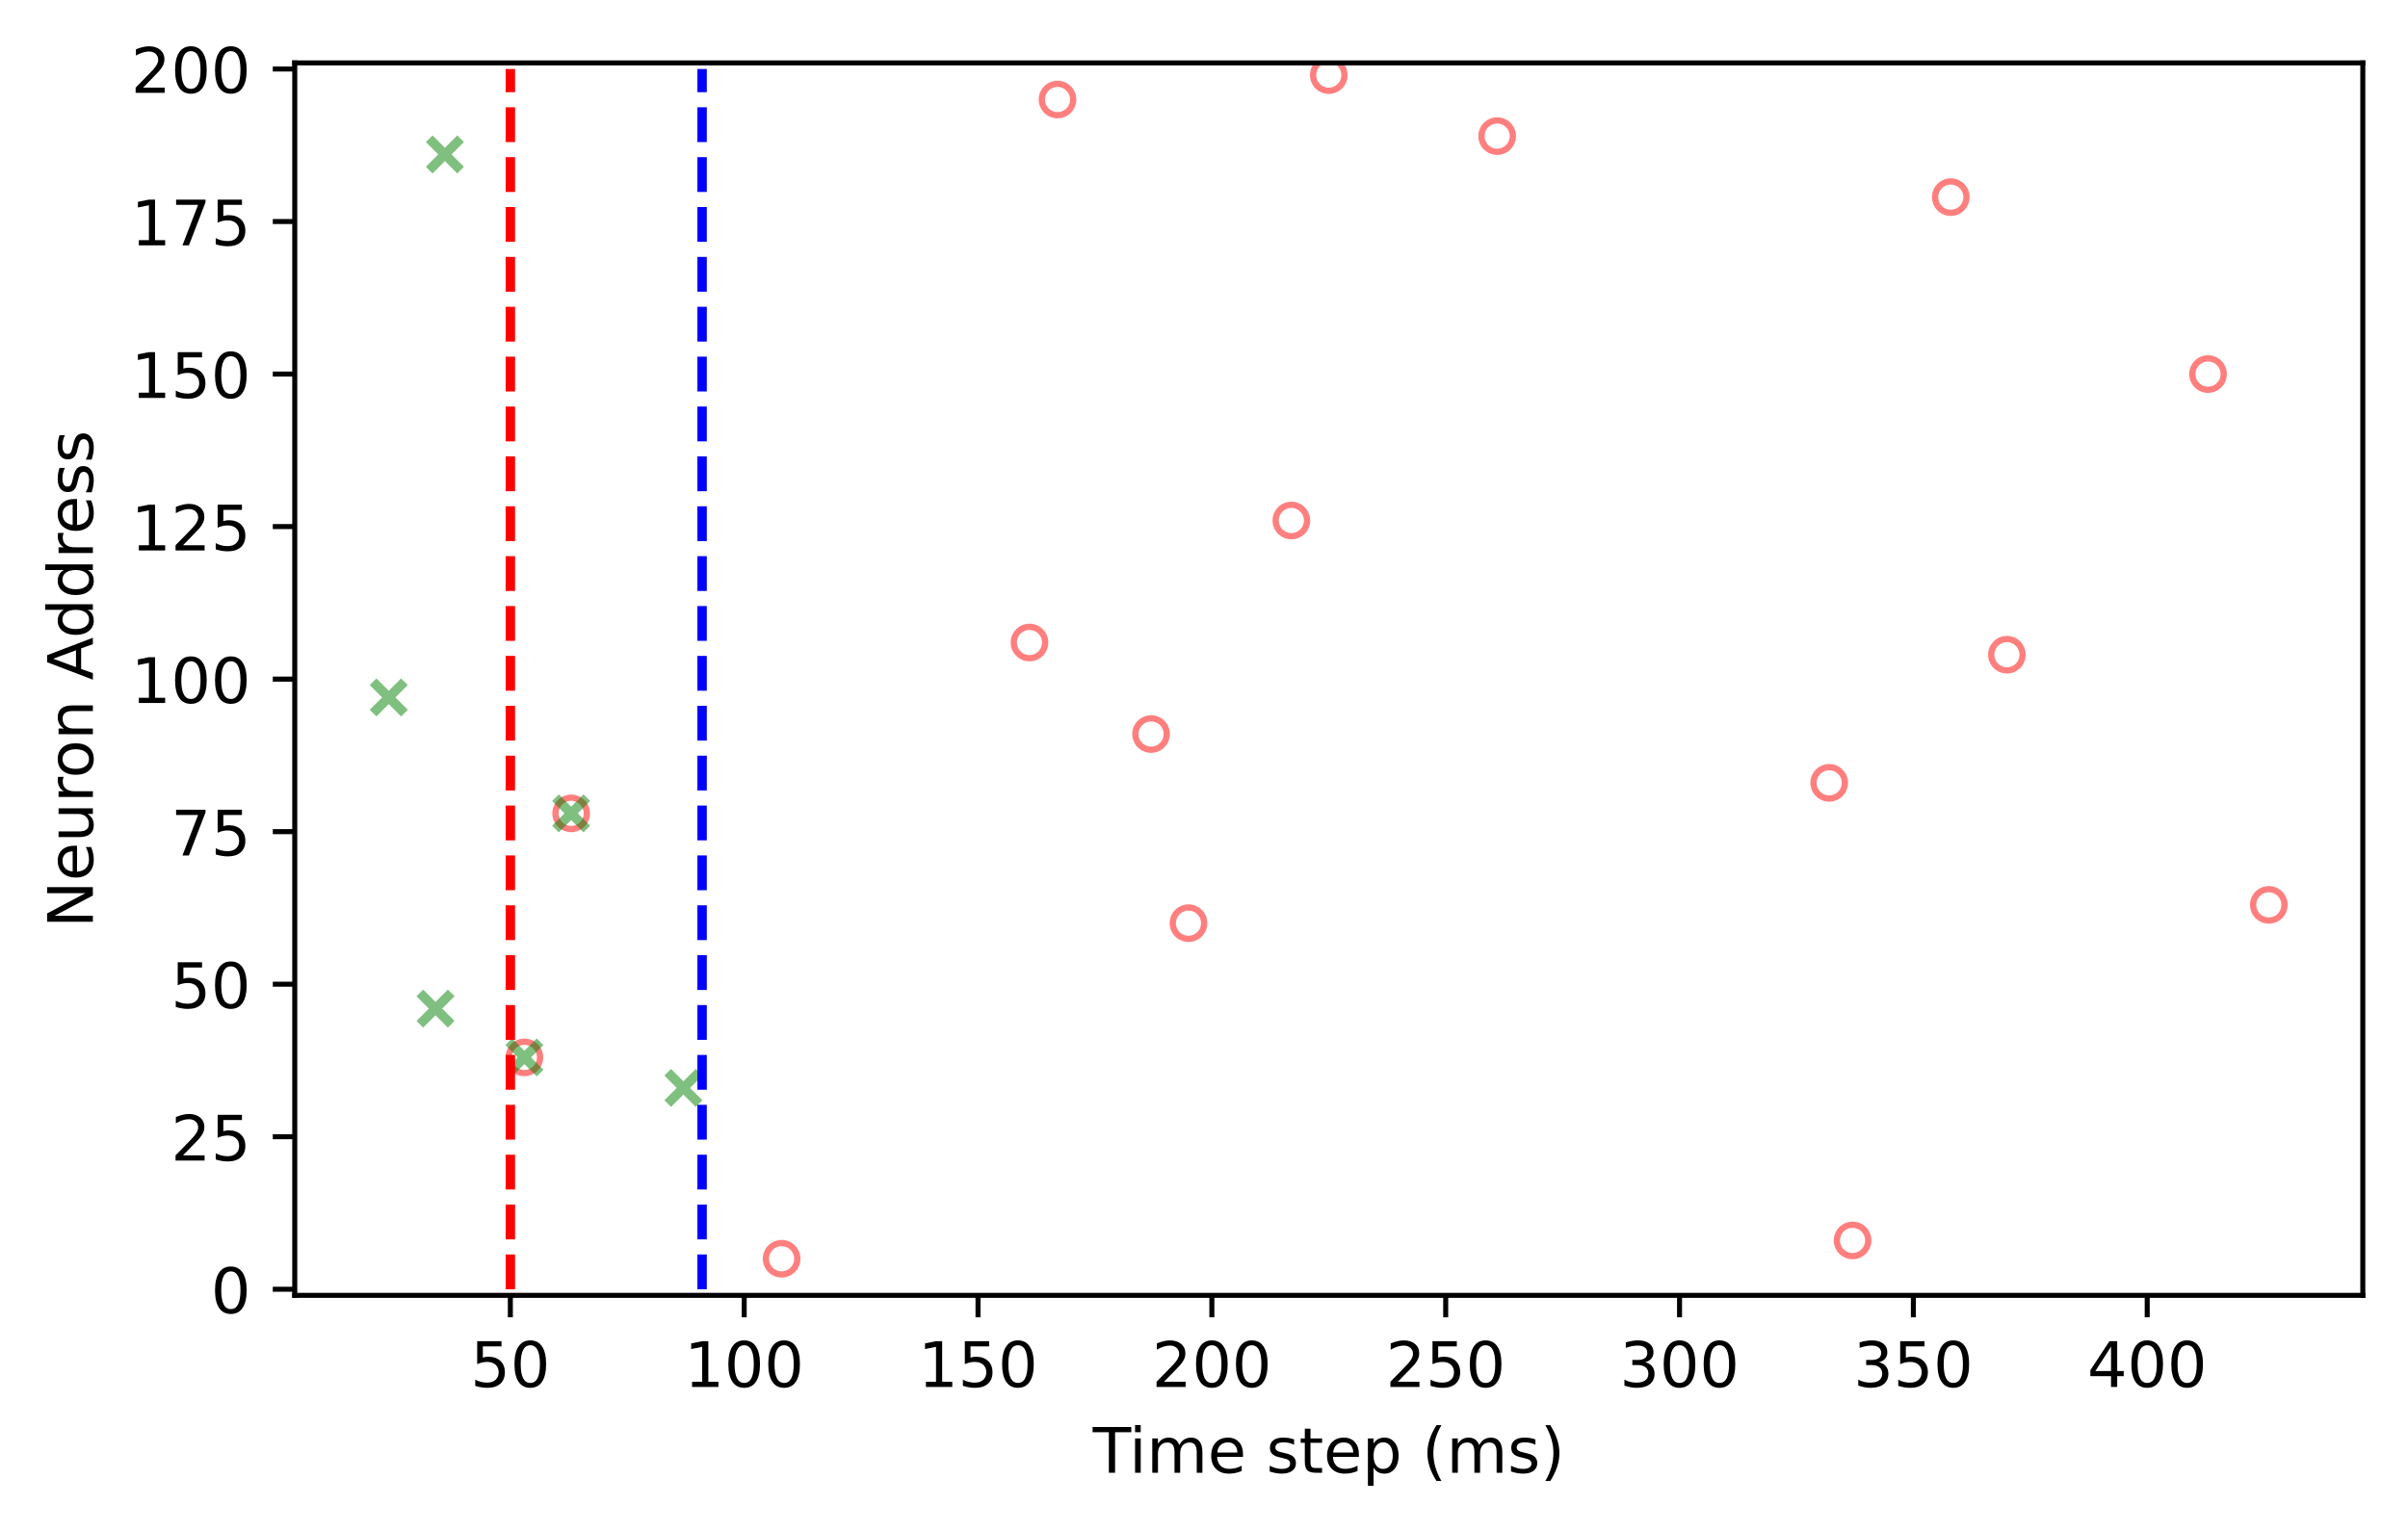
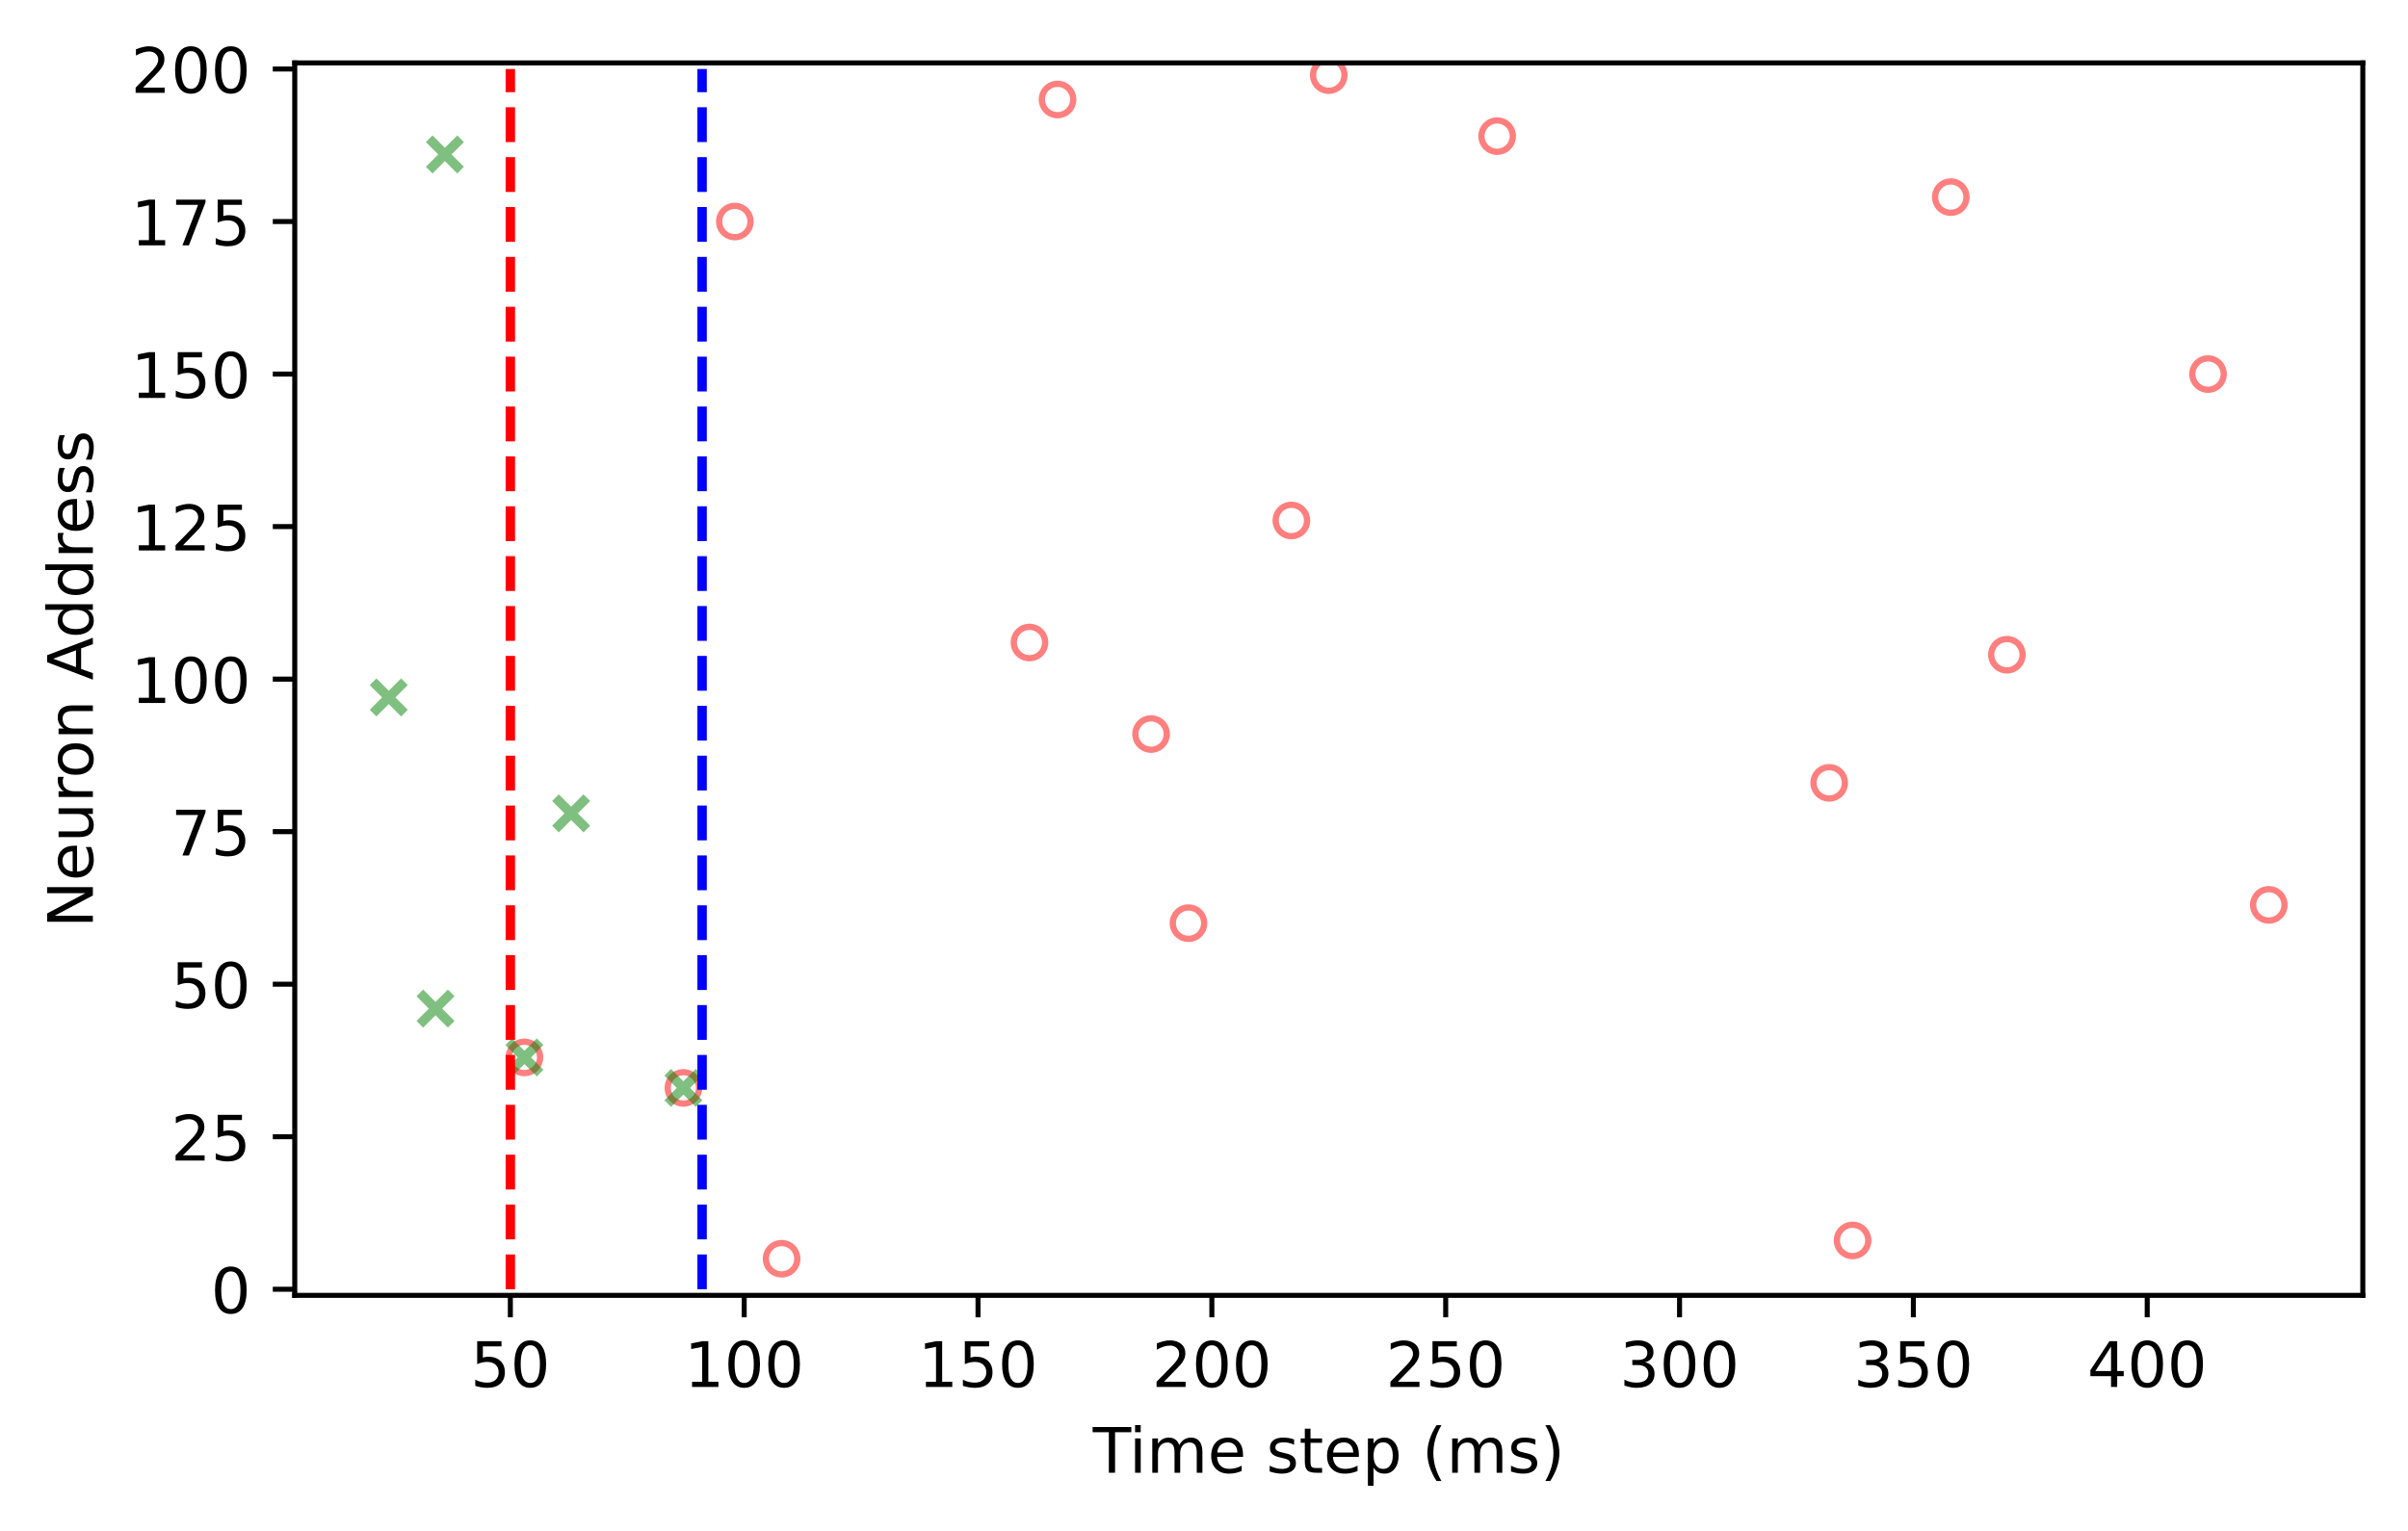
<svg xmlns="http://www.w3.org/2000/svg" xmlns:xlink="http://www.w3.org/1999/xlink" width="383.693pt" height="244.024pt" viewBox="0 0 383.693 244.024" version="1.1">
  <defs>
    <style type="text/css">*{stroke-linejoin: round; stroke-linecap: butt}</style>
  </defs>
  <g id="figure_1">
    <g id="patch_1">
      <path d="M 0 244.024  L 383.693 244.024  L 383.693 0  L 0 0  L 0 244.024  z " style="fill: none" />
    </g>
    <g id="axes_1">
      <g id="patch_2">
        <path d="M 46.966 206.468  L 376.493 206.468  L 376.493 10.027  L 46.966 10.027  L 46.966 206.468  z " style="fill: none" />
      </g>
      <g id="PathCollection_1">
        <defs>
-           <path id="C0_0_915cb3c0e8" d="M 0 2.5  C 0.663 2.5 1.299 2.237 1.768 1.768  C 2.237 1.299 2.5 0.663 2.5 -0  C 2.5 -0.663 2.237 -1.299 1.768 -1.768  C 1.299 -2.237 0.663 -2.5 0 -2.5  C -0.663 -2.5 -1.299 -2.237 -1.768 -1.768  C -2.237 -1.299 -2.5 -0.663 -2.5 0  C -2.5 0.663 -2.237 1.299 -1.768 1.768  C -1.299 2.237 -0.663 2.5 0 2.5  z " />
+           <path id="C0_0_8649d9cfe5" d="M 0 2.5  C 0.663 2.5 1.299 2.237 1.768 1.768  C 2.237 1.299 2.5 0.663 2.5 -0  C 2.5 -0.663 2.237 -1.299 1.768 -1.768  C 1.299 -2.237 0.663 -2.5 0 -2.5  C -0.663 -2.5 -1.299 -2.237 -1.768 -1.768  C -2.237 -1.299 -2.5 -0.663 -2.5 0  C -2.5 0.663 -2.237 1.299 -1.768 1.768  C -1.299 2.237 -0.663 2.5 0 2.5  z " />
        </defs>
-         <g clip-path="url(#p96facd3a4f)">
-           <use xlink:href="#C0_0_915cb3c0e8" x="83.555" y="168.541" style="fill: none; stroke: #ff0000; stroke-opacity: 0.5" />
-         </g>
-         <g clip-path="url(#p96facd3a4f)">
-           <use xlink:href="#C0_0_915cb3c0e8" x="91.007" y="129.642" style="fill: none; stroke: #ff0000; stroke-opacity: 0.5" />
-         </g>
-         <g clip-path="url(#p96facd3a4f)">
-           <use xlink:href="#C0_0_915cb3c0e8" x="124.541" y="200.633" style="fill: none; stroke: #ff0000; stroke-opacity: 0.5" />
-         </g>
-         <g clip-path="url(#p96facd3a4f)">
-           <use xlink:href="#C0_0_915cb3c0e8" x="164.037" y="102.412" style="fill: none; stroke: #ff0000; stroke-opacity: 0.5" />
-         </g>
-         <g clip-path="url(#p96facd3a4f)">
-           <use xlink:href="#C0_0_915cb3c0e8" x="168.508" y="15.862" style="fill: none; stroke: #ff0000; stroke-opacity: 0.5" />
-         </g>
-         <g clip-path="url(#p96facd3a4f)">
-           <use xlink:href="#C0_0_915cb3c0e8" x="183.412" y="117" style="fill: none; stroke: #ff0000; stroke-opacity: 0.5" />
-         </g>
-         <g clip-path="url(#p96facd3a4f)">
-           <use xlink:href="#C0_0_915cb3c0e8" x="189.373" y="147.146" style="fill: none; stroke: #ff0000; stroke-opacity: 0.5" />
-         </g>
-         <g clip-path="url(#p96facd3a4f)">
-           <use xlink:href="#C0_0_915cb3c0e8" x="205.768" y="82.963" style="fill: none; stroke: #ff0000; stroke-opacity: 0.5" />
-         </g>
-         <g clip-path="url(#p96facd3a4f)">
-           <use xlink:href="#C0_0_915cb3c0e8" x="211.729" y="11.972" style="fill: none; stroke: #ff0000; stroke-opacity: 0.5" />
-         </g>
-         <g clip-path="url(#p96facd3a4f)">
-           <use xlink:href="#C0_0_915cb3c0e8" x="238.557" y="21.696" style="fill: none; stroke: #ff0000; stroke-opacity: 0.5" />
-         </g>
-         <g clip-path="url(#p96facd3a4f)">
-           <use xlink:href="#C0_0_915cb3c0e8" x="291.466" y="124.779" style="fill: none; stroke: #ff0000; stroke-opacity: 0.5" />
-         </g>
-         <g clip-path="url(#p96facd3a4f)">
-           <use xlink:href="#C0_0_915cb3c0e8" x="295.192" y="197.715" style="fill: none; stroke: #ff0000; stroke-opacity: 0.5" />
-         </g>
-         <g clip-path="url(#p96facd3a4f)">
-           <use xlink:href="#C0_0_915cb3c0e8" x="310.841" y="31.421" style="fill: none; stroke: #ff0000; stroke-opacity: 0.5" />
-         </g>
-         <g clip-path="url(#p96facd3a4f)">
-           <use xlink:href="#C0_0_915cb3c0e8" x="319.783" y="104.357" style="fill: none; stroke: #ff0000; stroke-opacity: 0.5" />
-         </g>
-         <g clip-path="url(#p96facd3a4f)">
-           <use xlink:href="#C0_0_915cb3c0e8" x="351.827" y="59.623" style="fill: none; stroke: #ff0000; stroke-opacity: 0.5" />
-         </g>
-         <g clip-path="url(#p96facd3a4f)">
-           <use xlink:href="#C0_0_915cb3c0e8" x="361.515" y="144.229" style="fill: none; stroke: #ff0000; stroke-opacity: 0.5" />
+         <g clip-path="url(#p57fbe8b5a4)">
+           <use xlink:href="#C0_0_8649d9cfe5" x="83.555" y="168.541" style="fill: none; stroke: #ff0000; stroke-opacity: 0.5" />
+         </g>
+         <g clip-path="url(#p57fbe8b5a4)">
+           <use xlink:href="#C0_0_8649d9cfe5" x="108.892" y="173.403" style="fill: none; stroke: #ff0000; stroke-opacity: 0.5" />
+         </g>
+         <g clip-path="url(#p57fbe8b5a4)">
+           <use xlink:href="#C0_0_8649d9cfe5" x="117.089" y="35.311" style="fill: none; stroke: #ff0000; stroke-opacity: 0.5" />
+         </g>
+         <g clip-path="url(#p57fbe8b5a4)">
+           <use xlink:href="#C0_0_8649d9cfe5" x="124.541" y="200.633" style="fill: none; stroke: #ff0000; stroke-opacity: 0.5" />
+         </g>
+         <g clip-path="url(#p57fbe8b5a4)">
+           <use xlink:href="#C0_0_8649d9cfe5" x="164.037" y="102.412" style="fill: none; stroke: #ff0000; stroke-opacity: 0.5" />
+         </g>
+         <g clip-path="url(#p57fbe8b5a4)">
+           <use xlink:href="#C0_0_8649d9cfe5" x="168.508" y="15.862" style="fill: none; stroke: #ff0000; stroke-opacity: 0.5" />
+         </g>
+         <g clip-path="url(#p57fbe8b5a4)">
+           <use xlink:href="#C0_0_8649d9cfe5" x="183.412" y="117" style="fill: none; stroke: #ff0000; stroke-opacity: 0.5" />
+         </g>
+         <g clip-path="url(#p57fbe8b5a4)">
+           <use xlink:href="#C0_0_8649d9cfe5" x="189.373" y="147.146" style="fill: none; stroke: #ff0000; stroke-opacity: 0.5" />
+         </g>
+         <g clip-path="url(#p57fbe8b5a4)">
+           <use xlink:href="#C0_0_8649d9cfe5" x="205.768" y="82.963" style="fill: none; stroke: #ff0000; stroke-opacity: 0.5" />
+         </g>
+         <g clip-path="url(#p57fbe8b5a4)">
+           <use xlink:href="#C0_0_8649d9cfe5" x="211.729" y="11.972" style="fill: none; stroke: #ff0000; stroke-opacity: 0.5" />
+         </g>
+         <g clip-path="url(#p57fbe8b5a4)">
+           <use xlink:href="#C0_0_8649d9cfe5" x="238.557" y="21.696" style="fill: none; stroke: #ff0000; stroke-opacity: 0.5" />
+         </g>
+         <g clip-path="url(#p57fbe8b5a4)">
+           <use xlink:href="#C0_0_8649d9cfe5" x="291.466" y="124.779" style="fill: none; stroke: #ff0000; stroke-opacity: 0.5" />
+         </g>
+         <g clip-path="url(#p57fbe8b5a4)">
+           <use xlink:href="#C0_0_8649d9cfe5" x="295.192" y="197.715" style="fill: none; stroke: #ff0000; stroke-opacity: 0.5" />
+         </g>
+         <g clip-path="url(#p57fbe8b5a4)">
+           <use xlink:href="#C0_0_8649d9cfe5" x="310.841" y="31.421" style="fill: none; stroke: #ff0000; stroke-opacity: 0.5" />
+         </g>
+         <g clip-path="url(#p57fbe8b5a4)">
+           <use xlink:href="#C0_0_8649d9cfe5" x="319.783" y="104.357" style="fill: none; stroke: #ff0000; stroke-opacity: 0.5" />
+         </g>
+         <g clip-path="url(#p57fbe8b5a4)">
+           <use xlink:href="#C0_0_8649d9cfe5" x="351.827" y="59.623" style="fill: none; stroke: #ff0000; stroke-opacity: 0.5" />
+         </g>
+         <g clip-path="url(#p57fbe8b5a4)">
+           <use xlink:href="#C0_0_8649d9cfe5" x="361.515" y="144.229" style="fill: none; stroke: #ff0000; stroke-opacity: 0.5" />
        </g>
      </g>
      <g id="PathCollection_2">
        <defs>
-           <path id="m0fcd4c370b" d="M -2.5 2.5  L 2.5 -2.5  M -2.5 -2.5  L 2.5 2.5  " style="stroke: #008000; stroke-opacity: 0.5; stroke-width: 1.5" />
+           <path id="m12e2e46725" d="M -2.5 2.5  L 2.5 -2.5  M -2.5 -2.5  L 2.5 2.5  " style="stroke: #008000; stroke-opacity: 0.5; stroke-width: 1.5" />
        </defs>
-         <g clip-path="url(#p96facd3a4f)">
-           <use xlink:href="#m0fcd4c370b" x="61.944" y="111.165" style="fill: #008000; fill-opacity: 0.5; stroke: #008000; stroke-opacity: 0.5; stroke-width: 1.5" />
-           <use xlink:href="#m0fcd4c370b" x="69.396" y="160.761" style="fill: #008000; fill-opacity: 0.5; stroke: #008000; stroke-opacity: 0.5; stroke-width: 1.5" />
-           <use xlink:href="#m0fcd4c370b" x="70.887" y="24.614" style="fill: #008000; fill-opacity: 0.5; stroke: #008000; stroke-opacity: 0.5; stroke-width: 1.5" />
-           <use xlink:href="#m0fcd4c370b" x="83.555" y="168.541" style="fill: #008000; fill-opacity: 0.5; stroke: #008000; stroke-opacity: 0.5; stroke-width: 1.5" />
-           <use xlink:href="#m0fcd4c370b" x="91.007" y="129.642" style="fill: #008000; fill-opacity: 0.5; stroke: #008000; stroke-opacity: 0.5; stroke-width: 1.5" />
-           <use xlink:href="#m0fcd4c370b" x="108.892" y="173.403" style="fill: #008000; fill-opacity: 0.5; stroke: #008000; stroke-opacity: 0.5; stroke-width: 1.5" />
+         <g clip-path="url(#p57fbe8b5a4)">
+           <use xlink:href="#m12e2e46725" x="61.944" y="111.165" style="fill: #008000; fill-opacity: 0.5; stroke: #008000; stroke-opacity: 0.5; stroke-width: 1.5" />
+           <use xlink:href="#m12e2e46725" x="69.396" y="160.761" style="fill: #008000; fill-opacity: 0.5; stroke: #008000; stroke-opacity: 0.5; stroke-width: 1.5" />
+           <use xlink:href="#m12e2e46725" x="70.887" y="24.614" style="fill: #008000; fill-opacity: 0.5; stroke: #008000; stroke-opacity: 0.5; stroke-width: 1.5" />
+           <use xlink:href="#m12e2e46725" x="83.555" y="168.541" style="fill: #008000; fill-opacity: 0.5; stroke: #008000; stroke-opacity: 0.5; stroke-width: 1.5" />
+           <use xlink:href="#m12e2e46725" x="91.007" y="129.642" style="fill: #008000; fill-opacity: 0.5; stroke: #008000; stroke-opacity: 0.5; stroke-width: 1.5" />
+           <use xlink:href="#m12e2e46725" x="108.892" y="173.403" style="fill: #008000; fill-opacity: 0.5; stroke: #008000; stroke-opacity: 0.5; stroke-width: 1.5" />
        </g>
      </g>
      <g id="matplotlib.axis_1">
        <g id="xtick_1">
          <g id="line2d_1">
            <defs>
-               <path id="maa499babff" d="M 0 0  L 0 3.5  " style="stroke: #000000; stroke-width: 0.8" />
+               <path id="m31fcb59e11" d="M 0 0  L 0 3.5  " style="stroke: #000000; stroke-width: 0.8" />
            </defs>
            <g>
-               <use xlink:href="#maa499babff" x="81.319" y="206.468" style="stroke: #000000; stroke-width: 0.8" />
+               <use xlink:href="#m31fcb59e11" x="81.319" y="206.468" style="stroke: #000000; stroke-width: 0.8" />
            </g>
          </g>
          <g id="text_1">
            <g transform="translate(74.95686 221.0661) scale(0.1 -0.1)">
              <defs>
                <path id="DejaVuSans-35" d="M 691 4666  L 3169 4666  L 3169 4134  L 1269 4134  L 1269 2991  Q 1406 3038 1543 3061  Q 1681 3084 1819 3084  Q 2600 3084 3056 2656  Q 3513 2228 3513 1497  Q 3513 744 3044 326  Q 2575 -91 1722 -91  Q 1428 -91 1123 -41  Q 819 9 494 109  L 494 744  Q 775 591 1075 516  Q 1375 441 1709 441  Q 2250 441 2565 725  Q 2881 1009 2881 1497  Q 2881 1984 2565 2268  Q 2250 2553 1709 2553  Q 1456 2553 1204 2497  Q 953 2441 691 2322  L 691 4666  z " transform="scale(0.015625)" />
                <path id="DejaVuSans-30" d="M 2034 4250  Q 1547 4250 1301 3770  Q 1056 3291 1056 2328  Q 1056 1369 1301 889  Q 1547 409 2034 409  Q 2525 409 2770 889  Q 3016 1369 3016 2328  Q 3016 3291 2770 3770  Q 2525 4250 2034 4250  z M 2034 4750  Q 2819 4750 3233 4129  Q 3647 3509 3647 2328  Q 3647 1150 3233 529  Q 2819 -91 2034 -91  Q 1250 -91 836 529  Q 422 1150 422 2328  Q 422 3509 836 4129  Q 1250 4750 2034 4750  z " transform="scale(0.015625)" />
              </defs>
              <use xlink:href="#DejaVuSans-35" />
              <use xlink:href="#DejaVuSans-30" transform="translate(63.62305 0)" />
            </g>
          </g>
        </g>
        <g id="xtick_2">
          <g id="line2d_2">
            <g>
-               <use xlink:href="#maa499babff" x="118.579" y="206.468" style="stroke: #000000; stroke-width: 0.8" />
+               <use xlink:href="#m31fcb59e11" x="118.579" y="206.468" style="stroke: #000000; stroke-width: 0.8" />
            </g>
          </g>
          <g id="text_2">
            <g transform="translate(109.0356 221.0661) scale(0.1 -0.1)">
              <defs>
                <path id="DejaVuSans-31" d="M 794 531  L 1825 531  L 1825 4091  L 703 3866  L 703 4441  L 1819 4666  L 2450 4666  L 2450 531  L 3481 531  L 3481 0  L 794 0  L 794 531  z " transform="scale(0.015625)" />
              </defs>
              <use xlink:href="#DejaVuSans-31" />
              <use xlink:href="#DejaVuSans-30" transform="translate(63.62305 0)" />
              <use xlink:href="#DejaVuSans-30" transform="translate(127.2461 0)" />
            </g>
          </g>
        </g>
        <g id="xtick_3">
          <g id="line2d_3">
            <g>
-               <use xlink:href="#maa499babff" x="155.839" y="206.468" style="stroke: #000000; stroke-width: 0.8" />
+               <use xlink:href="#m31fcb59e11" x="155.839" y="206.468" style="stroke: #000000; stroke-width: 0.8" />
            </g>
          </g>
          <g id="text_3">
            <g transform="translate(146.2956 221.0661) scale(0.1 -0.1)">
              <use xlink:href="#DejaVuSans-31" />
              <use xlink:href="#DejaVuSans-35" transform="translate(63.62305 0)" />
              <use xlink:href="#DejaVuSans-30" transform="translate(127.2461 0)" />
            </g>
          </g>
        </g>
        <g id="xtick_4">
          <g id="line2d_4">
            <g>
-               <use xlink:href="#maa499babff" x="193.099" y="206.468" style="stroke: #000000; stroke-width: 0.8" />
+               <use xlink:href="#m31fcb59e11" x="193.099" y="206.468" style="stroke: #000000; stroke-width: 0.8" />
            </g>
          </g>
          <g id="text_4">
            <g transform="translate(183.5556 221.0661) scale(0.1 -0.1)">
              <defs>
                <path id="DejaVuSans-32" d="M 1228 531  L 3431 531  L 3431 0  L 469 0  L 469 531  Q 828 903 1448 1529  Q 2069 2156 2228 2338  Q 2531 2678 2651 2914  Q 2772 3150 2772 3378  Q 2772 3750 2511 3984  Q 2250 4219 1831 4219  Q 1534 4219 1204 4116  Q 875 4013 500 3803  L 500 4441  Q 881 4594 1212 4672  Q 1544 4750 1819 4750  Q 2544 4750 2975 4387  Q 3406 4025 3406 3419  Q 3406 3131 3298 2873  Q 3191 2616 2906 2266  Q 2828 2175 2409 1742  Q 1991 1309 1228 531  z " transform="scale(0.015625)" />
              </defs>
              <use xlink:href="#DejaVuSans-32" />
              <use xlink:href="#DejaVuSans-30" transform="translate(63.62305 0)" />
              <use xlink:href="#DejaVuSans-30" transform="translate(127.2461 0)" />
            </g>
          </g>
        </g>
        <g id="xtick_5">
          <g id="line2d_5">
            <g>
-               <use xlink:href="#maa499babff" x="230.359" y="206.468" style="stroke: #000000; stroke-width: 0.8" />
+               <use xlink:href="#m31fcb59e11" x="230.359" y="206.468" style="stroke: #000000; stroke-width: 0.8" />
            </g>
          </g>
          <g id="text_5">
            <g transform="translate(220.8157 221.0661) scale(0.1 -0.1)">
              <use xlink:href="#DejaVuSans-32" />
              <use xlink:href="#DejaVuSans-35" transform="translate(63.62305 0)" />
              <use xlink:href="#DejaVuSans-30" transform="translate(127.2461 0)" />
            </g>
          </g>
        </g>
        <g id="xtick_6">
          <g id="line2d_6">
            <g>
-               <use xlink:href="#maa499babff" x="267.619" y="206.468" style="stroke: #000000; stroke-width: 0.8" />
+               <use xlink:href="#m31fcb59e11" x="267.619" y="206.468" style="stroke: #000000; stroke-width: 0.8" />
            </g>
          </g>
          <g id="text_6">
            <g transform="translate(258.0757 221.0661) scale(0.1 -0.1)">
              <defs>
                <path id="DejaVuSans-33" d="M 2597 2516  Q 3050 2419 3304 2112  Q 3559 1806 3559 1356  Q 3559 666 3084 287  Q 2609 -91 1734 -91  Q 1441 -91 1130 -33  Q 819 25 488 141  L 488 750  Q 750 597 1062 519  Q 1375 441 1716 441  Q 2309 441 2620 675  Q 2931 909 2931 1356  Q 2931 1769 2642 2001  Q 2353 2234 1838 2234  L 1294 2234  L 1294 2753  L 1863 2753  Q 2328 2753 2575 2939  Q 2822 3125 2822 3475  Q 2822 3834 2567 4026  Q 2313 4219 1838 4219  Q 1578 4219 1281 4162  Q 984 4106 628 3988  L 628 4550  Q 988 4650 1302 4700  Q 1616 4750 1894 4750  Q 2613 4750 3031 4423  Q 3450 4097 3450 3541  Q 3450 3153 3228 2886  Q 3006 2619 2597 2516  z " transform="scale(0.015625)" />
              </defs>
              <use xlink:href="#DejaVuSans-33" />
              <use xlink:href="#DejaVuSans-30" transform="translate(63.62305 0)" />
              <use xlink:href="#DejaVuSans-30" transform="translate(127.2461 0)" />
            </g>
          </g>
        </g>
        <g id="xtick_7">
          <g id="line2d_7">
            <g>
-               <use xlink:href="#maa499babff" x="304.879" y="206.468" style="stroke: #000000; stroke-width: 0.8" />
+               <use xlink:href="#m31fcb59e11" x="304.879" y="206.468" style="stroke: #000000; stroke-width: 0.8" />
            </g>
          </g>
          <g id="text_7">
            <g transform="translate(295.3357 221.0661) scale(0.1 -0.1)">
              <use xlink:href="#DejaVuSans-33" />
              <use xlink:href="#DejaVuSans-35" transform="translate(63.62305 0)" />
              <use xlink:href="#DejaVuSans-30" transform="translate(127.2461 0)" />
            </g>
          </g>
        </g>
        <g id="xtick_8">
          <g id="line2d_8">
            <g>
-               <use xlink:href="#maa499babff" x="342.139" y="206.468" style="stroke: #000000; stroke-width: 0.8" />
+               <use xlink:href="#m31fcb59e11" x="342.139" y="206.468" style="stroke: #000000; stroke-width: 0.8" />
            </g>
          </g>
          <g id="text_8">
            <g transform="translate(332.5957 221.0661) scale(0.1 -0.1)">
              <defs>
                <path id="DejaVuSans-34" d="M 2419 4116  L 825 1625  L 2419 1625  L 2419 4116  z M 2253 4666  L 3047 4666  L 3047 1625  L 3713 1625  L 3713 1100  L 3047 1100  L 3047 0  L 2419 0  L 2419 1100  L 313 1100  L 313 1709  L 2253 4666  z " transform="scale(0.015625)" />
              </defs>
              <use xlink:href="#DejaVuSans-34" />
              <use xlink:href="#DejaVuSans-30" transform="translate(63.62305 0)" />
              <use xlink:href="#DejaVuSans-30" transform="translate(127.2461 0)" />
            </g>
          </g>
        </g>
        <g id="text_9">
          <g transform="translate(174.1255 234.7442) scale(0.1 -0.1)">
            <defs>
              <path id="DejaVuSans-54" d="M -19 4666  L 3928 4666  L 3928 4134  L 2272 4134  L 2272 0  L 1638 0  L 1638 4134  L -19 4134  L -19 4666  z " transform="scale(0.015625)" />
              <path id="DejaVuSans-69" d="M 603 3500  L 1178 3500  L 1178 0  L 603 0  L 603 3500  z M 603 4863  L 1178 4863  L 1178 4134  L 603 4134  L 603 4863  z " transform="scale(0.015625)" />
              <path id="DejaVuSans-6d" d="M 3328 2828  Q 3544 3216 3844 3400  Q 4144 3584 4550 3584  Q 5097 3584 5394 3201  Q 5691 2819 5691 2113  L 5691 0  L 5113 0  L 5113 2094  Q 5113 2597 4934 2840  Q 4756 3084 4391 3084  Q 3944 3084 3684 2787  Q 3425 2491 3425 1978  L 3425 0  L 2847 0  L 2847 2094  Q 2847 2600 2669 2842  Q 2491 3084 2119 3084  Q 1678 3084 1418 2786  Q 1159 2488 1159 1978  L 1159 0  L 581 0  L 581 3500  L 1159 3500  L 1159 2956  Q 1356 3278 1631 3431  Q 1906 3584 2284 3584  Q 2666 3584 2933 3390  Q 3200 3197 3328 2828  z " transform="scale(0.015625)" />
              <path id="DejaVuSans-65" d="M 3597 1894  L 3597 1613  L 953 1613  Q 991 1019 1311 708  Q 1631 397 2203 397  Q 2534 397 2845 478  Q 3156 559 3463 722  L 3463 178  Q 3153 47 2828 -22  Q 2503 -91 2169 -91  Q 1331 -91 842 396  Q 353 884 353 1716  Q 353 2575 817 3079  Q 1281 3584 2069 3584  Q 2775 3584 3186 3129  Q 3597 2675 3597 1894  z M 3022 2063  Q 3016 2534 2758 2815  Q 2500 3097 2075 3097  Q 1594 3097 1305 2825  Q 1016 2553 972 2059  L 3022 2063  z " transform="scale(0.015625)" />
              <path id="DejaVuSans-20" transform="scale(0.015625)" />
              <path id="DejaVuSans-73" d="M 2834 3397  L 2834 2853  Q 2591 2978 2328 3040  Q 2066 3103 1784 3103  Q 1356 3103 1142 2972  Q 928 2841 928 2578  Q 928 2378 1081 2264  Q 1234 2150 1697 2047  L 1894 2003  Q 2506 1872 2764 1633  Q 3022 1394 3022 966  Q 3022 478 2636 193  Q 2250 -91 1575 -91  Q 1294 -91 989 -36  Q 684 19 347 128  L 347 722  Q 666 556 975 473  Q 1284 391 1588 391  Q 1994 391 2212 530  Q 2431 669 2431 922  Q 2431 1156 2273 1281  Q 2116 1406 1581 1522  L 1381 1569  Q 847 1681 609 1914  Q 372 2147 372 2553  Q 372 3047 722 3315  Q 1072 3584 1716 3584  Q 2034 3584 2315 3537  Q 2597 3491 2834 3397  z " transform="scale(0.015625)" />
              <path id="DejaVuSans-74" d="M 1172 4494  L 1172 3500  L 2356 3500  L 2356 3053  L 1172 3053  L 1172 1153  Q 1172 725 1289 603  Q 1406 481 1766 481  L 2356 481  L 2356 0  L 1766 0  Q 1100 0 847 248  Q 594 497 594 1153  L 594 3053  L 172 3053  L 172 3500  L 594 3500  L 594 4494  L 1172 4494  z " transform="scale(0.015625)" />
              <path id="DejaVuSans-70" d="M 1159 525  L 1159 -1331  L 581 -1331  L 581 3500  L 1159 3500  L 1159 2969  Q 1341 3281 1617 3432  Q 1894 3584 2278 3584  Q 2916 3584 3314 3078  Q 3713 2572 3713 1747  Q 3713 922 3314 415  Q 2916 -91 2278 -91  Q 1894 -91 1617 61  Q 1341 213 1159 525  z M 3116 1747  Q 3116 2381 2855 2742  Q 2594 3103 2138 3103  Q 1681 3103 1420 2742  Q 1159 2381 1159 1747  Q 1159 1113 1420 752  Q 1681 391 2138 391  Q 2594 391 2855 752  Q 3116 1113 3116 1747  z " transform="scale(0.015625)" />
              <path id="DejaVuSans-28" d="M 1984 4856  Q 1566 4138 1362 3434  Q 1159 2731 1159 2009  Q 1159 1288 1364 580  Q 1569 -128 1984 -844  L 1484 -844  Q 1016 -109 783 600  Q 550 1309 550 2009  Q 550 2706 781 3412  Q 1013 4119 1484 4856  L 1984 4856  z " transform="scale(0.015625)" />
              <path id="DejaVuSans-29" d="M 513 4856  L 1013 4856  Q 1481 4119 1714 3412  Q 1947 2706 1947 2009  Q 1947 1309 1714 600  Q 1481 -109 1013 -844  L 513 -844  Q 928 -128 1133 580  Q 1338 1288 1338 2009  Q 1338 2731 1133 3434  Q 928 4138 513 4856  z " transform="scale(0.015625)" />
            </defs>
            <use xlink:href="#DejaVuSans-54" />
            <use xlink:href="#DejaVuSans-69" transform="translate(57.95898 0)" />
            <use xlink:href="#DejaVuSans-6d" transform="translate(85.74219 0)" />
            <use xlink:href="#DejaVuSans-65" transform="translate(183.1543 0)" />
            <use xlink:href="#DejaVuSans-20" transform="translate(244.6777 0)" />
            <use xlink:href="#DejaVuSans-73" transform="translate(276.4648 0)" />
            <use xlink:href="#DejaVuSans-74" transform="translate(328.5645 0)" />
            <use xlink:href="#DejaVuSans-65" transform="translate(367.7734 0)" />
            <use xlink:href="#DejaVuSans-70" transform="translate(429.2969 0)" />
            <use xlink:href="#DejaVuSans-20" transform="translate(492.7734 0)" />
            <use xlink:href="#DejaVuSans-28" transform="translate(524.5605 0)" />
            <use xlink:href="#DejaVuSans-6d" transform="translate(563.5742 0)" />
            <use xlink:href="#DejaVuSans-73" transform="translate(660.9863 0)" />
            <use xlink:href="#DejaVuSans-29" transform="translate(713.0859 0)" />
          </g>
        </g>
      </g>
      <g id="matplotlib.axis_2">
        <g id="ytick_1">
          <g id="line2d_9">
            <defs>
-               <path id="meb6af88bb6" d="M 0 0  L -3.5 0  " style="stroke: #000000; stroke-width: 0.8" />
+               <path id="m4a8fd8758e" d="M 0 0  L -3.5 0  " style="stroke: #000000; stroke-width: 0.8" />
            </defs>
            <g>
-               <use xlink:href="#meb6af88bb6" x="46.966" y="205.495" style="stroke: #000000; stroke-width: 0.8" />
+               <use xlink:href="#m4a8fd8758e" x="46.966" y="205.495" style="stroke: #000000; stroke-width: 0.8" />
            </g>
          </g>
          <g id="text_10">
            <g transform="translate(33.60312 209.2944) scale(0.1 -0.1)">
              <use xlink:href="#DejaVuSans-30" />
            </g>
          </g>
        </g>
        <g id="ytick_2">
          <g id="line2d_10">
            <g>
-               <use xlink:href="#meb6af88bb6" x="46.966" y="181.183" style="stroke: #000000; stroke-width: 0.8" />
+               <use xlink:href="#m4a8fd8758e" x="46.966" y="181.183" style="stroke: #000000; stroke-width: 0.8" />
            </g>
          </g>
          <g id="text_11">
            <g transform="translate(27.24063 184.9824) scale(0.1 -0.1)">
              <use xlink:href="#DejaVuSans-32" />
              <use xlink:href="#DejaVuSans-35" transform="translate(63.62305 0)" />
            </g>
          </g>
        </g>
        <g id="ytick_3">
          <g id="line2d_11">
            <g>
-               <use xlink:href="#meb6af88bb6" x="46.966" y="156.871" style="stroke: #000000; stroke-width: 0.8" />
+               <use xlink:href="#m4a8fd8758e" x="46.966" y="156.871" style="stroke: #000000; stroke-width: 0.8" />
            </g>
          </g>
          <g id="text_12">
            <g transform="translate(27.24063 160.6704) scale(0.1 -0.1)">
              <use xlink:href="#DejaVuSans-35" />
              <use xlink:href="#DejaVuSans-30" transform="translate(63.62305 0)" />
            </g>
          </g>
        </g>
        <g id="ytick_4">
          <g id="line2d_12">
            <g>
-               <use xlink:href="#meb6af88bb6" x="46.966" y="132.559" style="stroke: #000000; stroke-width: 0.8" />
+               <use xlink:href="#m4a8fd8758e" x="46.966" y="132.559" style="stroke: #000000; stroke-width: 0.8" />
            </g>
          </g>
          <g id="text_13">
            <g transform="translate(27.24063 136.3584) scale(0.1 -0.1)">
              <defs>
                <path id="DejaVuSans-37" d="M 525 4666  L 3525 4666  L 3525 4397  L 1831 0  L 1172 0  L 2766 4134  L 525 4134  L 525 4666  z " transform="scale(0.015625)" />
              </defs>
              <use xlink:href="#DejaVuSans-37" />
              <use xlink:href="#DejaVuSans-35" transform="translate(63.62305 0)" />
            </g>
          </g>
        </g>
        <g id="ytick_5">
          <g id="line2d_13">
            <g>
-               <use xlink:href="#meb6af88bb6" x="46.966" y="108.247" style="stroke: #000000; stroke-width: 0.8" />
+               <use xlink:href="#m4a8fd8758e" x="46.966" y="108.247" style="stroke: #000000; stroke-width: 0.8" />
            </g>
          </g>
          <g id="text_14">
            <g transform="translate(20.87813 112.0464) scale(0.1 -0.1)">
              <use xlink:href="#DejaVuSans-31" />
              <use xlink:href="#DejaVuSans-30" transform="translate(63.62305 0)" />
              <use xlink:href="#DejaVuSans-30" transform="translate(127.2461 0)" />
            </g>
          </g>
        </g>
        <g id="ytick_6">
          <g id="line2d_14">
            <g>
-               <use xlink:href="#meb6af88bb6" x="46.966" y="83.935" style="stroke: #000000; stroke-width: 0.8" />
+               <use xlink:href="#m4a8fd8758e" x="46.966" y="83.935" style="stroke: #000000; stroke-width: 0.8" />
            </g>
          </g>
          <g id="text_15">
            <g transform="translate(20.87813 87.73443) scale(0.1 -0.1)">
              <use xlink:href="#DejaVuSans-31" />
              <use xlink:href="#DejaVuSans-32" transform="translate(63.62305 0)" />
              <use xlink:href="#DejaVuSans-35" transform="translate(127.2461 0)" />
            </g>
          </g>
        </g>
        <g id="ytick_7">
          <g id="line2d_15">
            <g>
-               <use xlink:href="#meb6af88bb6" x="46.966" y="59.623" style="stroke: #000000; stroke-width: 0.8" />
+               <use xlink:href="#m4a8fd8758e" x="46.966" y="59.623" style="stroke: #000000; stroke-width: 0.8" />
            </g>
          </g>
          <g id="text_16">
            <g transform="translate(20.87813 63.42243) scale(0.1 -0.1)">
              <use xlink:href="#DejaVuSans-31" />
              <use xlink:href="#DejaVuSans-35" transform="translate(63.62305 0)" />
              <use xlink:href="#DejaVuSans-30" transform="translate(127.2461 0)" />
            </g>
          </g>
        </g>
        <g id="ytick_8">
          <g id="line2d_16">
            <g>
-               <use xlink:href="#meb6af88bb6" x="46.966" y="35.311" style="stroke: #000000; stroke-width: 0.8" />
+               <use xlink:href="#m4a8fd8758e" x="46.966" y="35.311" style="stroke: #000000; stroke-width: 0.8" />
            </g>
          </g>
          <g id="text_17">
            <g transform="translate(20.87813 39.11044) scale(0.1 -0.1)">
              <use xlink:href="#DejaVuSans-31" />
              <use xlink:href="#DejaVuSans-37" transform="translate(63.62305 0)" />
              <use xlink:href="#DejaVuSans-35" transform="translate(127.2461 0)" />
            </g>
          </g>
        </g>
        <g id="ytick_9">
          <g id="line2d_17">
            <g>
-               <use xlink:href="#meb6af88bb6" x="46.966" y="10.999" style="stroke: #000000; stroke-width: 0.8" />
+               <use xlink:href="#m4a8fd8758e" x="46.966" y="10.999" style="stroke: #000000; stroke-width: 0.8" />
            </g>
          </g>
          <g id="text_18">
            <g transform="translate(20.87813 14.79844) scale(0.1 -0.1)">
              <use xlink:href="#DejaVuSans-32" />
              <use xlink:href="#DejaVuSans-30" transform="translate(63.62305 0)" />
              <use xlink:href="#DejaVuSans-30" transform="translate(127.2461 0)" />
            </g>
          </g>
        </g>
        <g id="text_19">
          <g transform="translate(14.79844 147.9035) rotate(-90) scale(0.1 -0.1)">
            <defs>
              <path id="DejaVuSans-4e" d="M 628 4666  L 1478 4666  L 3547 763  L 3547 4666  L 4159 4666  L 4159 0  L 3309 0  L 1241 3903  L 1241 0  L 628 0  L 628 4666  z " transform="scale(0.015625)" />
              <path id="DejaVuSans-75" d="M 544 1381  L 544 3500  L 1119 3500  L 1119 1403  Q 1119 906 1312 657  Q 1506 409 1894 409  Q 2359 409 2629 706  Q 2900 1003 2900 1516  L 2900 3500  L 3475 3500  L 3475 0  L 2900 0  L 2900 538  Q 2691 219 2414 64  Q 2138 -91 1772 -91  Q 1169 -91 856 284  Q 544 659 544 1381  z M 1991 3584  L 1991 3584  z " transform="scale(0.015625)" />
              <path id="DejaVuSans-72" d="M 2631 2963  Q 2534 3019 2420 3045  Q 2306 3072 2169 3072  Q 1681 3072 1420 2755  Q 1159 2438 1159 1844  L 1159 0  L 581 0  L 581 3500  L 1159 3500  L 1159 2956  Q 1341 3275 1631 3429  Q 1922 3584 2338 3584  Q 2397 3584 2469 3576  Q 2541 3569 2628 3553  L 2631 2963  z " transform="scale(0.015625)" />
              <path id="DejaVuSans-6f" d="M 1959 3097  Q 1497 3097 1228 2736  Q 959 2375 959 1747  Q 959 1119 1226 758  Q 1494 397 1959 397  Q 2419 397 2687 759  Q 2956 1122 2956 1747  Q 2956 2369 2687 2733  Q 2419 3097 1959 3097  z M 1959 3584  Q 2709 3584 3137 3096  Q 3566 2609 3566 1747  Q 3566 888 3137 398  Q 2709 -91 1959 -91  Q 1206 -91 779 398  Q 353 888 353 1747  Q 353 2609 779 3096  Q 1206 3584 1959 3584  z " transform="scale(0.015625)" />
              <path id="DejaVuSans-6e" d="M 3513 2113  L 3513 0  L 2938 0  L 2938 2094  Q 2938 2591 2744 2837  Q 2550 3084 2163 3084  Q 1697 3084 1428 2787  Q 1159 2491 1159 1978  L 1159 0  L 581 0  L 581 3500  L 1159 3500  L 1159 2956  Q 1366 3272 1645 3428  Q 1925 3584 2291 3584  Q 2894 3584 3203 3211  Q 3513 2838 3513 2113  z " transform="scale(0.015625)" />
              <path id="DejaVuSans-41" d="M 2188 4044  L 1331 1722  L 3047 1722  L 2188 4044  z M 1831 4666  L 2547 4666  L 4325 0  L 3669 0  L 3244 1197  L 1141 1197  L 716 0  L 50 0  L 1831 4666  z " transform="scale(0.015625)" />
              <path id="DejaVuSans-64" d="M 2906 2969  L 2906 4863  L 3481 4863  L 3481 0  L 2906 0  L 2906 525  Q 2725 213 2448 61  Q 2172 -91 1784 -91  Q 1150 -91 751 415  Q 353 922 353 1747  Q 353 2572 751 3078  Q 1150 3584 1784 3584  Q 2172 3584 2448 3432  Q 2725 3281 2906 2969  z M 947 1747  Q 947 1113 1208 752  Q 1469 391 1925 391  Q 2381 391 2643 752  Q 2906 1113 2906 1747  Q 2906 2381 2643 2742  Q 2381 3103 1925 3103  Q 1469 3103 1208 2742  Q 947 2381 947 1747  z " transform="scale(0.015625)" />
            </defs>
            <use xlink:href="#DejaVuSans-4e" />
            <use xlink:href="#DejaVuSans-65" transform="translate(74.80469 0)" />
            <use xlink:href="#DejaVuSans-75" transform="translate(136.3281 0)" />
            <use xlink:href="#DejaVuSans-72" transform="translate(199.707 0)" />
            <use xlink:href="#DejaVuSans-6f" transform="translate(238.5703 0)" />
            <use xlink:href="#DejaVuSans-6e" transform="translate(299.752 0)" />
            <use xlink:href="#DejaVuSans-20" transform="translate(363.1309 0)" />
            <use xlink:href="#DejaVuSans-41" transform="translate(394.918 0)" />
            <use xlink:href="#DejaVuSans-64" transform="translate(461.5762 0)" />
            <use xlink:href="#DejaVuSans-64" transform="translate(525.0527 0)" />
            <use xlink:href="#DejaVuSans-72" transform="translate(588.5293 0)" />
            <use xlink:href="#DejaVuSans-65" transform="translate(627.3926 0)" />
            <use xlink:href="#DejaVuSans-73" transform="translate(688.916 0)" />
            <use xlink:href="#DejaVuSans-73" transform="translate(741.0156 0)" />
          </g>
        </g>
      </g>
      <g id="LineCollection_1">
-         <path d="M 81.319 205.495  L 81.319 10.999  " clip-path="url(#p96facd3a4f)" style="fill: none; stroke-dasharray: 5.55,2.4; stroke-dashoffset: 0; stroke: #ff0000; stroke-width: 1.5" />
+         <path d="M 81.319 205.495  L 81.319 10.999  " clip-path="url(#p57fbe8b5a4)" style="fill: none; stroke-dasharray: 5.55,2.4; stroke-dashoffset: 0; stroke: #ff0000; stroke-width: 1.5" />
      </g>
      <g id="LineCollection_2">
-         <path d="M 111.873 205.495  L 111.873 10.999  " clip-path="url(#p96facd3a4f)" style="fill: none; stroke-dasharray: 5.55,2.4; stroke-dashoffset: 0; stroke: #0000ff; stroke-width: 1.5" />
+         <path d="M 111.873 205.495  L 111.873 10.999  " clip-path="url(#p57fbe8b5a4)" style="fill: none; stroke-dasharray: 5.55,2.4; stroke-dashoffset: 0; stroke: #0000ff; stroke-width: 1.5" />
      </g>
      <g id="patch_3">
        <path d="M 46.966 206.468  L 46.966 10.027  " style="fill: none; stroke: #000000; stroke-width: 0.8; stroke-linejoin: miter; stroke-linecap: square" />
      </g>
      <g id="patch_4">
        <path d="M 376.493 206.468  L 376.493 10.027  " style="fill: none; stroke: #000000; stroke-width: 0.8; stroke-linejoin: miter; stroke-linecap: square" />
      </g>
      <g id="patch_5">
        <path d="M 46.966 206.468  L 376.493 206.468  " style="fill: none; stroke: #000000; stroke-width: 0.8; stroke-linejoin: miter; stroke-linecap: square" />
      </g>
      <g id="patch_6">
        <path d="M 46.966 10.027  L 376.493 10.027  " style="fill: none; stroke: #000000; stroke-width: 0.8; stroke-linejoin: miter; stroke-linecap: square" />
      </g>
    </g>
  </g>
  <defs>
-     <clipPath id="p96facd3a4f">
+     <clipPath id="p57fbe8b5a4">
      <rect x="46.966" y="10.027" width="329.528" height="196.441" />
    </clipPath>
  </defs>
</svg>
